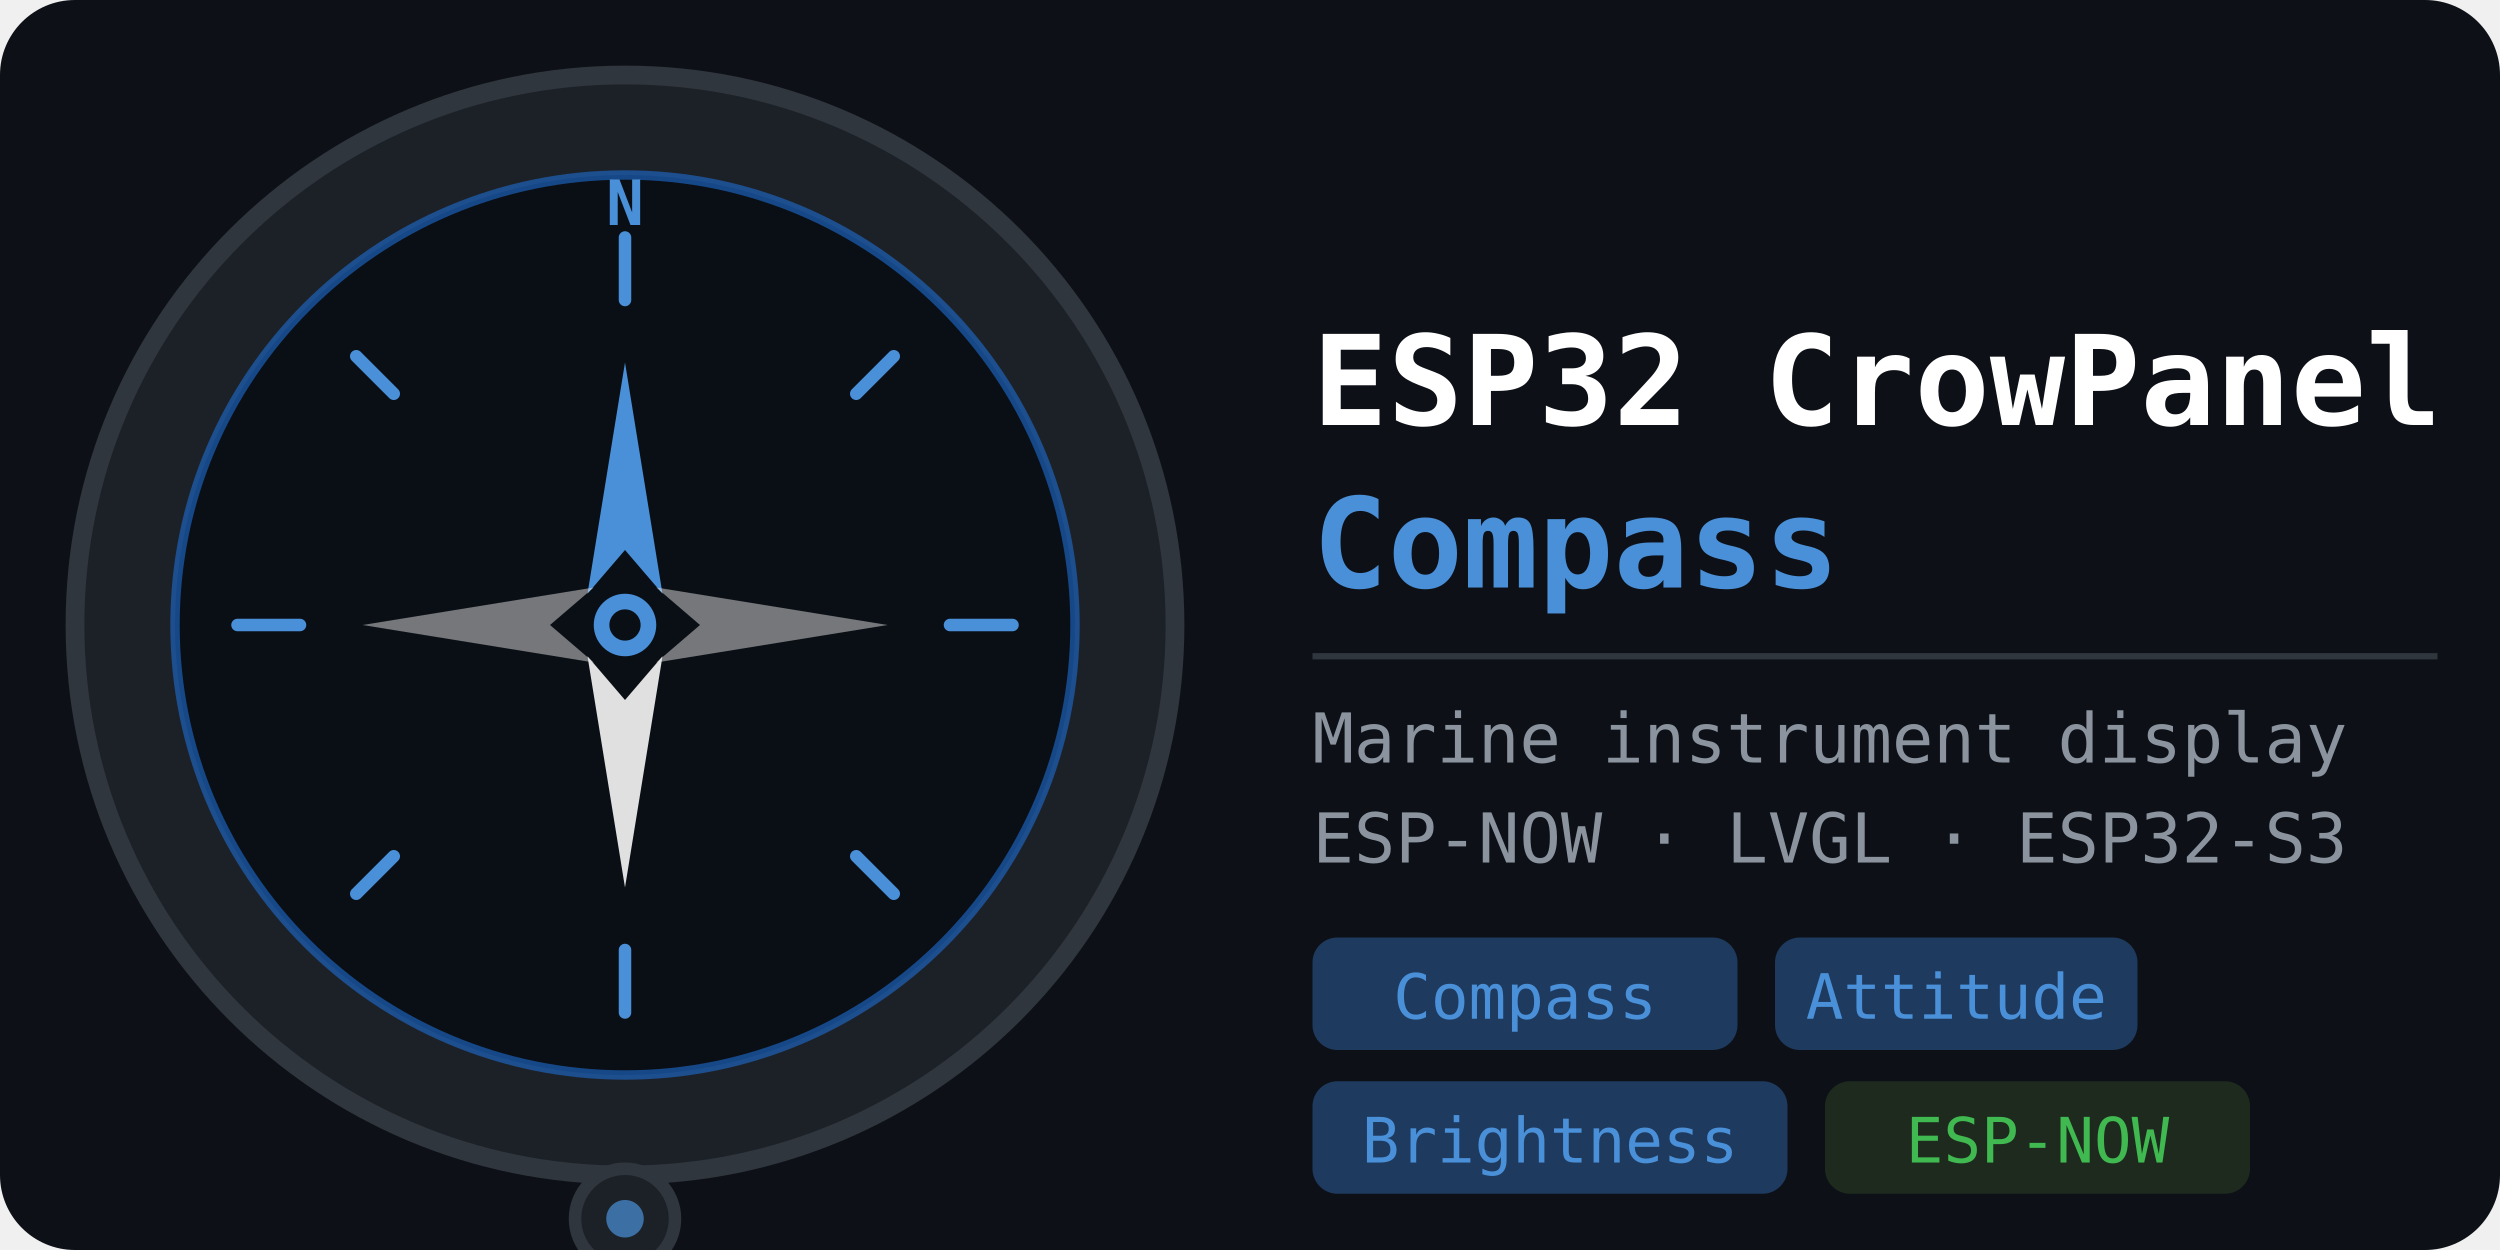
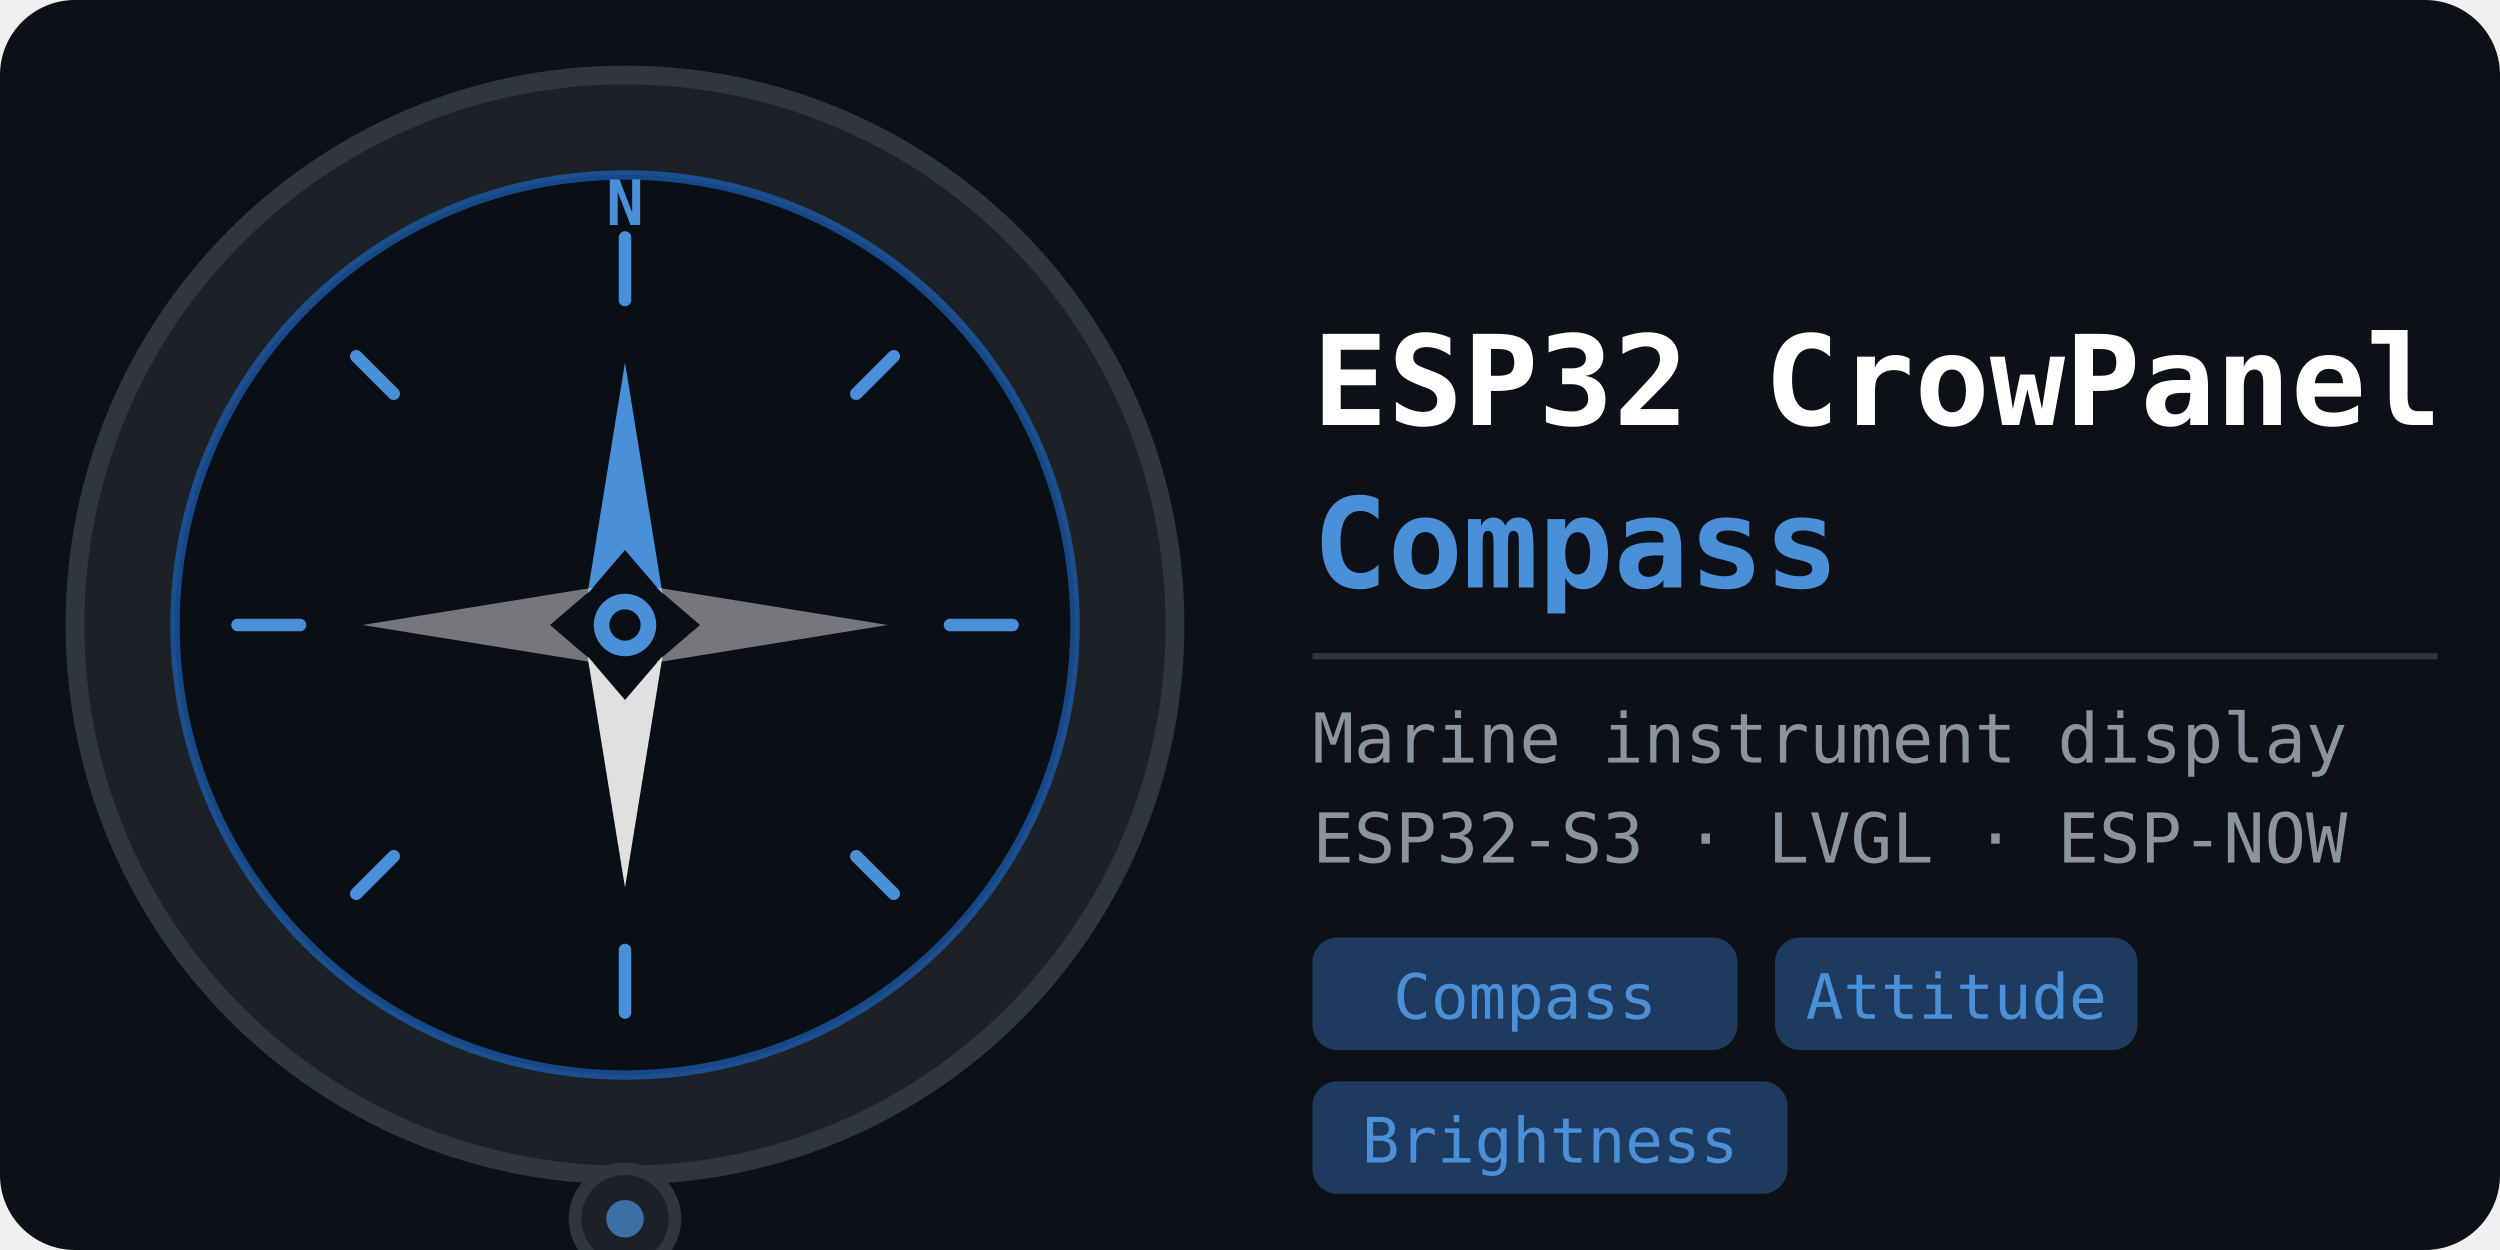
<svg xmlns="http://www.w3.org/2000/svg" viewBox="0 0 400 200" width="400" height="200">
  <rect width="400" height="200" fill="#0d1117" rx="12" />
  <circle cx="100" cy="100" r="88" fill="#1c2128" stroke="#30363d" stroke-width="3" />
  <circle cx="100" cy="100" r="72" fill="#0a0f16" />
  <circle cx="100" cy="100" r="72" fill="none" stroke="#1e6ed4" stroke-width="1.5" opacity="0.6" />
  <g stroke="#4a90d9" stroke-width="2" stroke-linecap="round">
    <line x1="100" y1="38" x2="100" y2="48" />
    <line x1="100" y1="152" x2="100" y2="162" />
    <line x1="162" y1="100" x2="152" y2="100" />
    <line x1="38" y1="100" x2="48" y2="100" />
    <line x1="143" y1="57" x2="137" y2="63" />
    <line x1="57" y1="143" x2="63" y2="137" />
    <line x1="143" y1="143" x2="137" y2="137" />
    <line x1="57" y1="57" x2="63" y2="63" />
  </g>
  <text x="100" y="36" text-anchor="middle" font-family="monospace" font-size="10" font-weight="bold" fill="#4a90d9">N</text>
  <polygon points="100,58 106,95 100,88 94,95" fill="#4a90d9" />
  <polygon points="100,142 106,105 100,112 94,105" fill="#e0e0e0" />
  <polygon points="142,100 105,94 112,100 105,106" fill="#e0e0e0" opacity="0.5" />
  <polygon points="58,100 95,94 88,100 95,106" fill="#e0e0e0" opacity="0.5" />
  <circle cx="100" cy="100" r="5" fill="#4a90d9" />
  <circle cx="100" cy="100" r="2.5" fill="#0a0f16" />
  <circle cx="100" cy="195" r="8" fill="#1c2128" stroke="#30363d" stroke-width="2" />
  <circle cx="100" cy="195" r="3" fill="#4a90d9" opacity="0.7" />
  <text x="210" y="68" font-family="monospace" font-size="20" font-weight="bold" fill="#ffffff">ESP32 CrowPanel</text>
  <text x="210" y="94" font-family="monospace" font-size="20" font-weight="bold" fill="#4a90d9">Compass</text>
  <line x1="210" y1="105" x2="390" y2="105" stroke="#30363d" stroke-width="1" />
  <text x="210" y="122" font-family="monospace" font-size="11" fill="#8b949e">Marine instrument display</text>
-   <text x="210" y="138" font-family="monospace" font-size="11" fill="#8b949e">ESP-NOW · LVGL · ESP32-S3</text>
+   <text x="210" y="138" font-family="monospace" font-size="11" fill="#8b949e">ESP32-S3 · LVGL · ESP-NOW</text>
  <rect x="210" y="150" width="68" height="18" rx="4" fill="#1e3a5f" />
  <text x="244" y="163" text-anchor="middle" font-family="monospace" font-size="10" fill="#4a90d9">Compass</text>
  <rect x="284" y="150" width="58" height="18" rx="4" fill="#1e3a5f" />
  <text x="313" y="163" text-anchor="middle" font-family="monospace" font-size="10" fill="#4a90d9">Attitude</text>
  <rect x="210" y="173" width="76" height="18" rx="4" fill="#1e3a5f" />
  <text x="248" y="186" text-anchor="middle" font-family="monospace" font-size="10" fill="#4a90d9">Brightness</text>
-   <rect x="292" y="173" width="68" height="18" rx="4" fill="#1e2a1e" />
-   <text x="326" y="186" text-anchor="middle" font-family="monospace" font-size="10" fill="#3fb950">ESP-NOW</text>
</svg>
